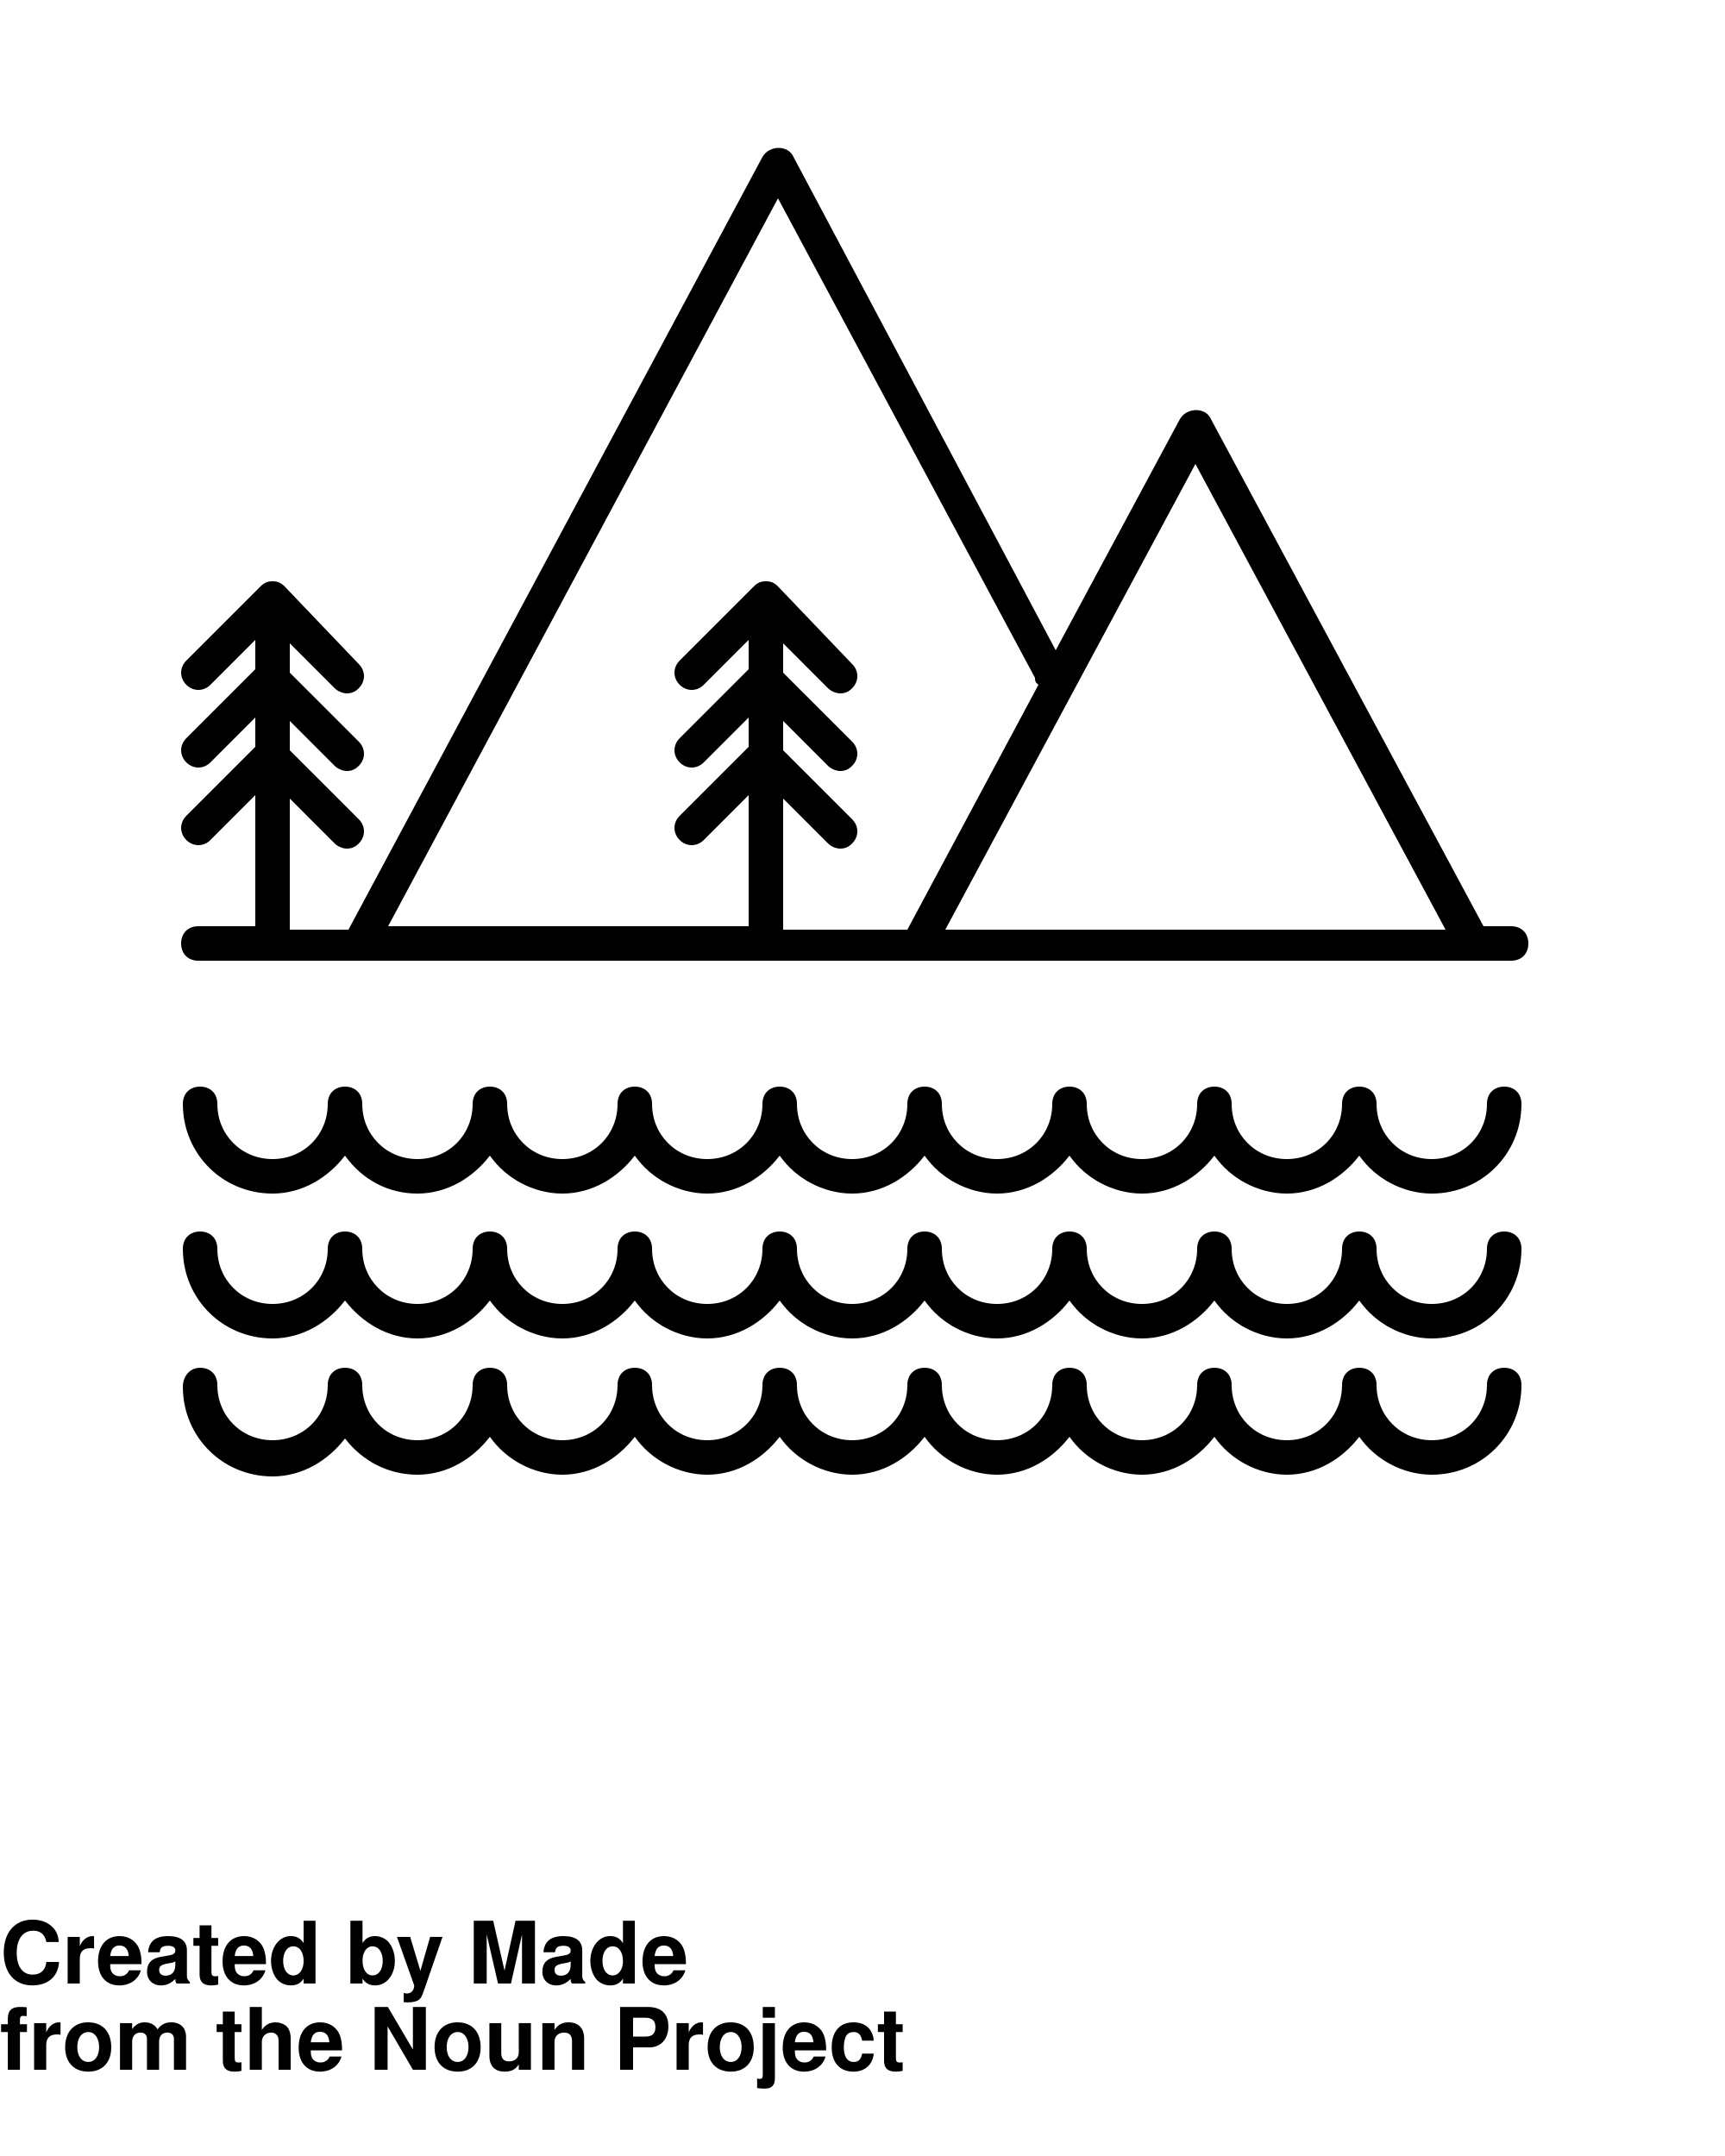
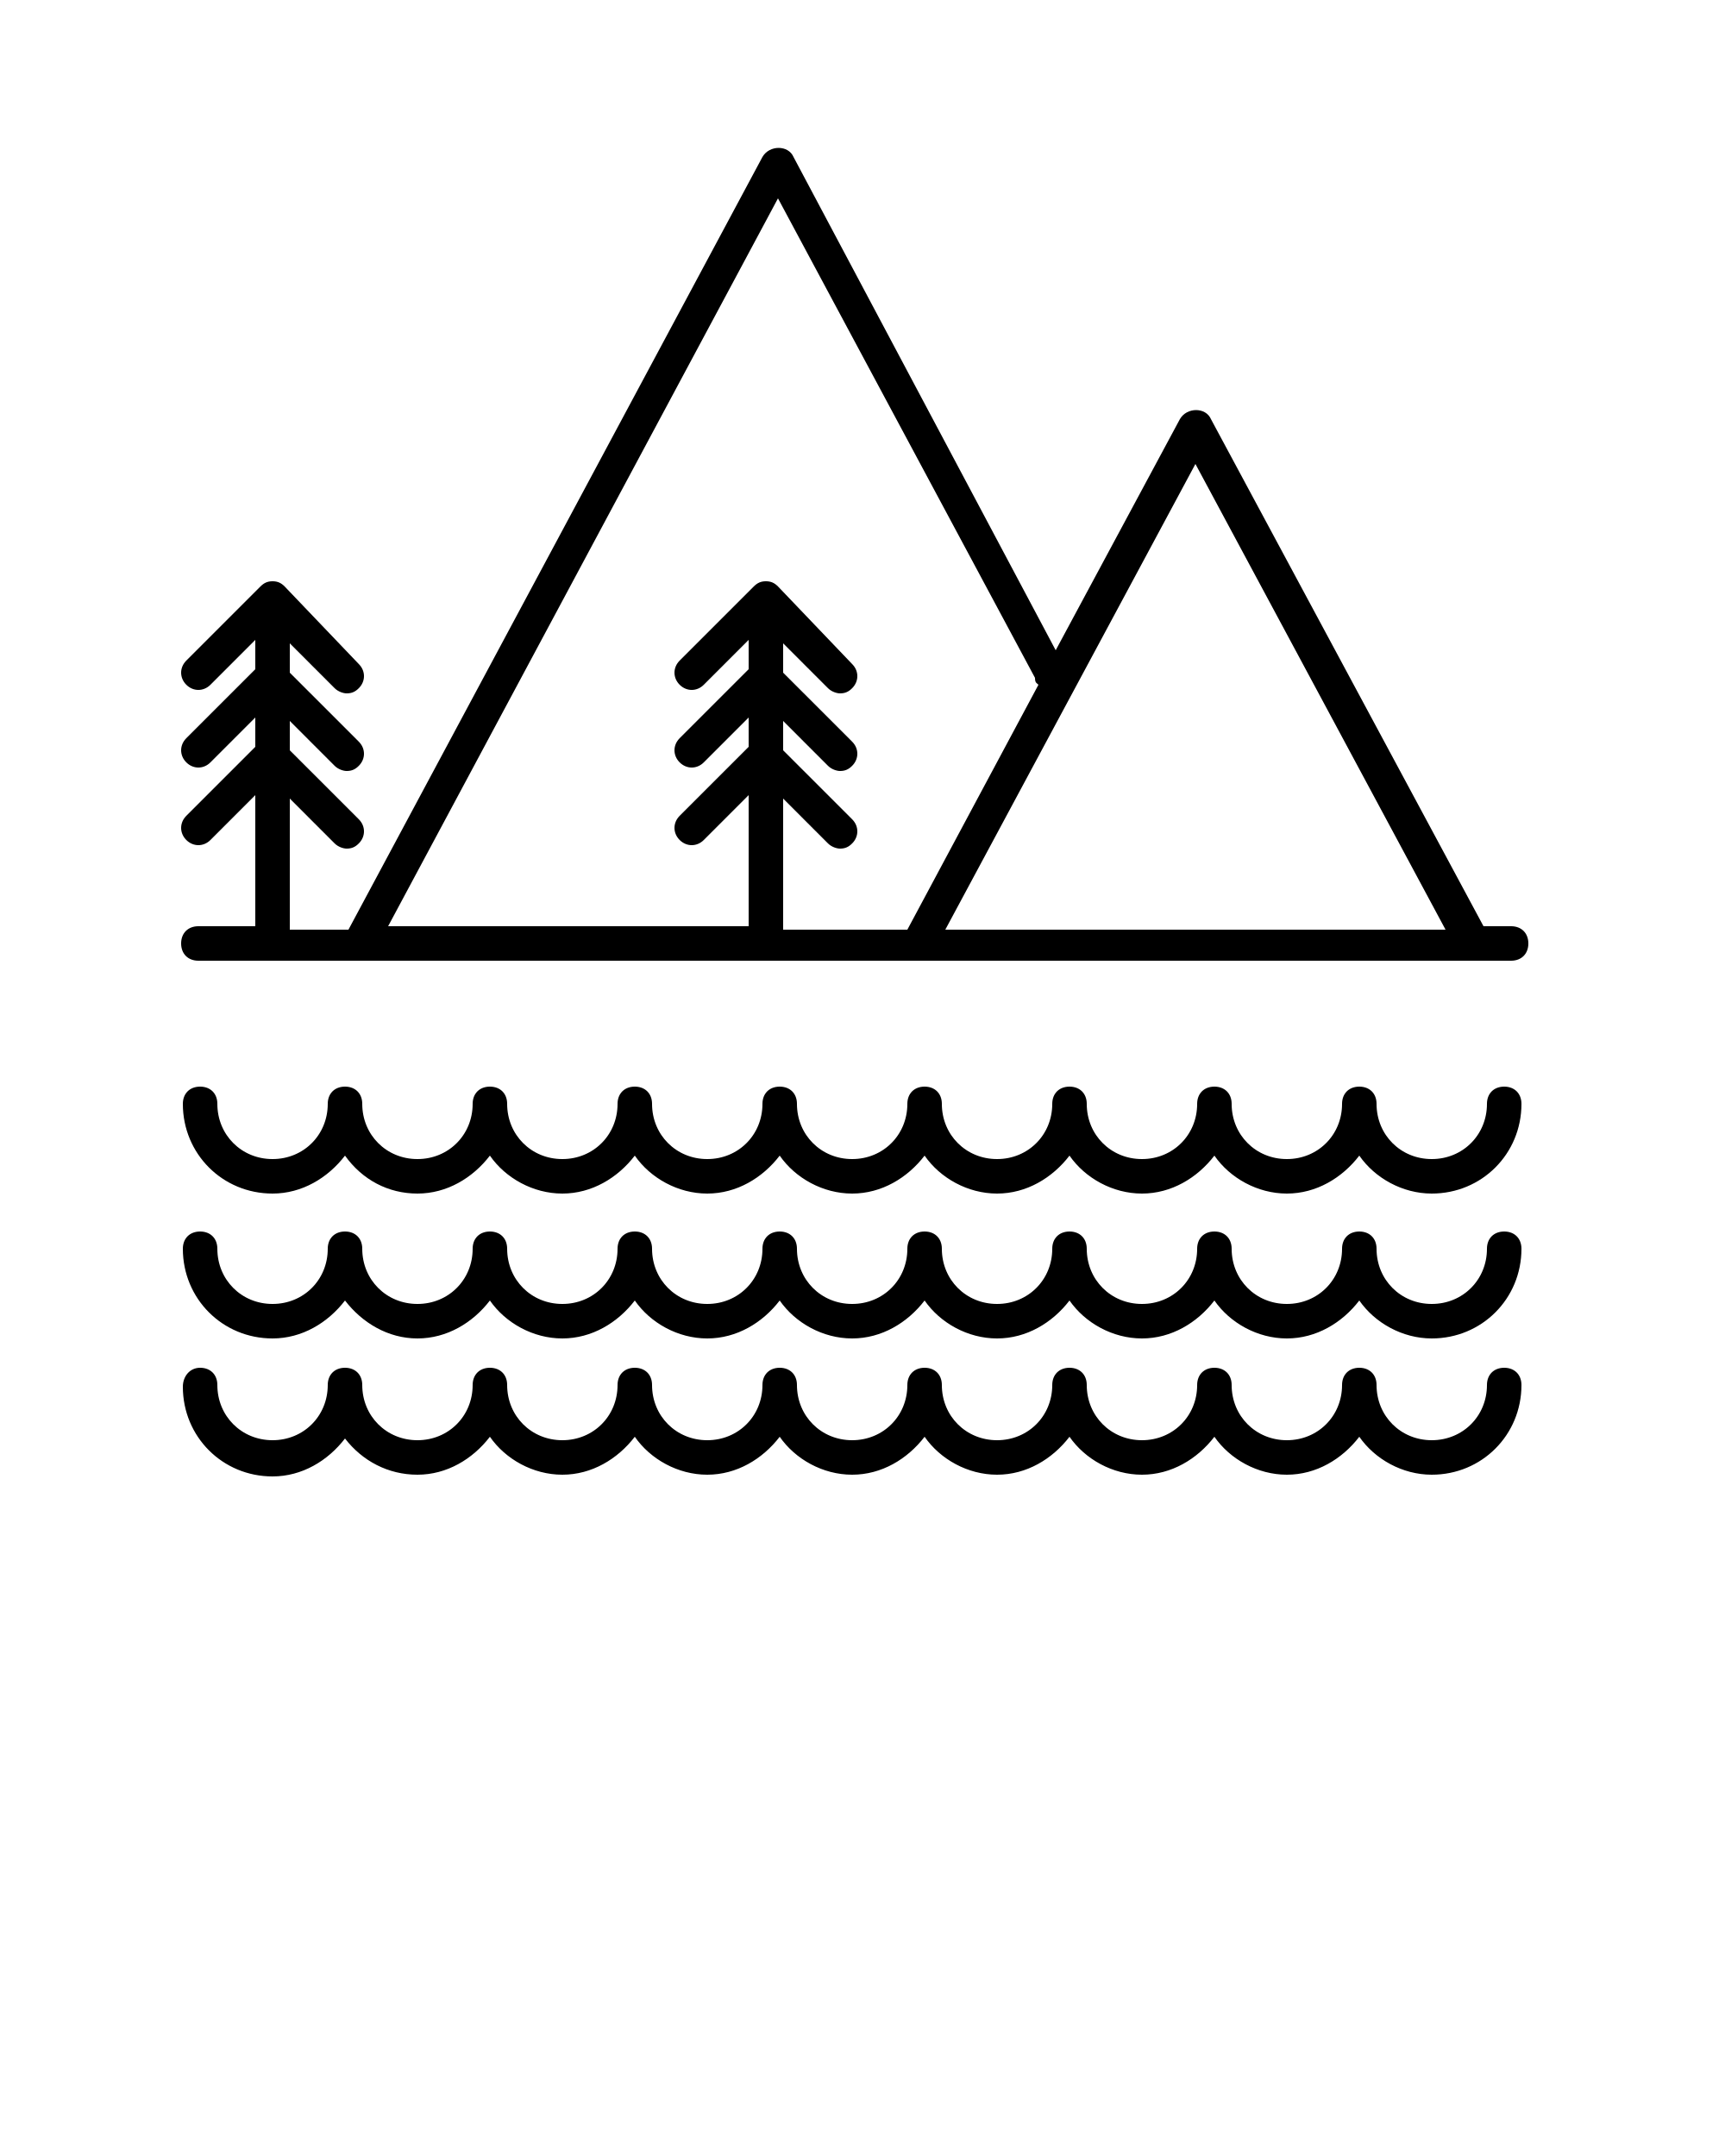
<svg xmlns="http://www.w3.org/2000/svg" version="1.1" x="0px" y="0px" viewBox="0 0 100 125" style="enable-background:new 0 0 100 100;" xml:space="preserve">
  <style type="text/css">
	.st0{fill:none;stroke:#000000;stroke-width:2;stroke-linecap:round;stroke-linejoin:round;stroke-miterlimit:10;}
	.st1{fill:none;stroke:#000000;stroke-width:2;stroke-linecap:round;stroke-linejoin:round;}
	.st2{fill:none;stroke:#000000;stroke-width:2;stroke-linecap:round;stroke-linejoin:round;stroke-dasharray:2.918,3.89;}
	.st3{fill:none;stroke:#000000;stroke-width:2;stroke-linecap:round;stroke-linejoin:round;stroke-dasharray:2.966,3.954;}
	.st4{fill:none;stroke:#000000;stroke-width:2;stroke-linecap:round;stroke-linejoin:round;stroke-dasharray:2.763,3.684;}
</style>
  <path d="M14.8,37.1v1.7l-4,4c-0.4,0.4-0.4,1,0,1.4c0.4,0.4,1,0.4,1.4,0l2.6-2.6v1.7l-4,4c-0.4,0.4-0.4,1,0,1.4c0.4,0.4,1,0.4,1.4,0  l2.6-2.6v7.6h-3.3c-0.6,0-1,0.4-1,1s0.4,1,1,1h76.1c0.6,0,1-0.4,1-1s-0.4-1-1-1h-1.6L70.2,24.3c-0.3-0.7-1.4-0.7-1.8,0l-7.2,13.4  L46,9.1c-0.3-0.7-1.4-0.7-1.8,0l-24,44.8h-3.4v-7.6l2.6,2.6c0.2,0.2,0.5,0.3,0.7,0.3c0.3,0,0.5-0.1,0.7-0.3c0.4-0.4,0.4-1,0-1.4  l-4-4v-1.7l2.6,2.6c0.2,0.2,0.5,0.3,0.7,0.3c0.3,0,0.5-0.1,0.7-0.3c0.4-0.4,0.4-1,0-1.4l-4-4v-1.7l2.6,2.6c0.2,0.2,0.5,0.3,0.7,0.3  c0.3,0,0.5-0.1,0.7-0.3c0.4-0.4,0.4-1,0-1.4L16.5,34c0,0,0,0,0,0c-0.2-0.2-0.4-0.3-0.7-0.3s-0.5,0.1-0.7,0.3l0,0l-4.3,4.3  c-0.4,0.4-0.4,1,0,1.4c0.4,0.4,1,0.4,1.4,0L14.8,37.1z M60.2,39.7l-7.6,14.2h-7.2v-7.6l2.6,2.6c0.2,0.2,0.5,0.3,0.7,0.3  c0.3,0,0.5-0.1,0.7-0.3c0.4-0.4,0.4-1,0-1.4l-4-4v-1.7l2.6,2.6c0.2,0.2,0.5,0.3,0.7,0.3c0.3,0,0.5-0.1,0.7-0.3c0.4-0.4,0.4-1,0-1.4  l-4-4v-1.7l2.6,2.6c0.2,0.2,0.5,0.3,0.7,0.3c0.3,0,0.5-0.1,0.7-0.3c0.4-0.4,0.4-1,0-1.4L45.1,34l0,0c-0.2-0.2-0.4-0.3-0.7-0.3  s-0.5,0.1-0.7,0.3c0,0,0,0,0,0l-4.3,4.3c-0.4,0.4-0.4,1,0,1.4c0.4,0.4,1,0.4,1.4,0l2.6-2.6v1.7l-4,4c-0.4,0.4-0.4,1,0,1.4  c0.4,0.4,1,0.4,1.4,0l2.6-2.6v1.7l-4,4c-0.4,0.4-0.4,1,0,1.4c0.4,0.4,1,0.4,1.4,0l2.6-2.6v7.6H22.5l22.6-42.2l14.9,27.8  C60,39.6,60.1,39.6,60.2,39.7z M83.8,53.9H54.8l14.5-27L83.8,53.9z" />
  <path d="M11.6,71.4c0.6,0,1,0.4,1,1c0,1.8,1.4,3.2,3.2,3.2s3.2-1.4,3.2-3.2c0-0.6,0.4-1,1-1s1,0.4,1,1c0,1.8,1.4,3.2,3.2,3.2  s3.2-1.4,3.2-3.2c0-0.6,0.4-1,1-1s1,0.4,1,1c0,1.8,1.4,3.2,3.2,3.2s3.2-1.4,3.2-3.2c0-0.6,0.4-1,1-1s1,0.4,1,1  c0,1.8,1.4,3.2,3.2,3.2s3.2-1.4,3.2-3.2c0-0.6,0.4-1,1-1s1,0.4,1,1c0,1.8,1.4,3.2,3.2,3.2c1.8,0,3.2-1.4,3.2-3.2c0-0.6,0.4-1,1-1  s1,0.4,1,1c0,1.8,1.4,3.2,3.2,3.2s3.2-1.4,3.2-3.2c0-0.6,0.4-1,1-1s1,0.4,1,1c0,1.8,1.4,3.2,3.2,3.2s3.2-1.4,3.2-3.2  c0-0.6,0.4-1,1-1s1,0.4,1,1c0,1.8,1.4,3.2,3.2,3.2s3.2-1.4,3.2-3.2c0-0.6,0.4-1,1-1s1,0.4,1,1c0,1.8,1.4,3.2,3.2,3.2  s3.2-1.4,3.2-3.2c0-0.6,0.4-1,1-1s1,0.4,1,1c0,2.9-2.3,5.2-5.2,5.2c-1.7,0-3.3-0.9-4.2-2.2c-1,1.3-2.5,2.2-4.2,2.2s-3.3-0.9-4.2-2.2  c-1,1.3-2.5,2.2-4.2,2.2s-3.3-0.9-4.2-2.2c-1,1.3-2.5,2.2-4.2,2.2s-3.3-0.9-4.2-2.2c-1,1.3-2.5,2.2-4.2,2.2c-1.7,0-3.3-0.9-4.2-2.2  c-1,1.3-2.5,2.2-4.2,2.2c-1.7,0-3.3-0.9-4.2-2.2c-1,1.3-2.5,2.2-4.2,2.2s-3.3-0.9-4.2-2.2c-1,1.3-2.5,2.2-4.2,2.2S21,76.7,20,75.4  c-1,1.3-2.5,2.2-4.2,2.2c-2.9,0-5.2-2.3-5.2-5.2C10.6,71.8,11,71.4,11.6,71.4z" />
  <path d="M11.6,63c0.6,0,1,0.4,1,1c0,1.8,1.4,3.2,3.2,3.2S19,65.8,19,64c0-0.6,0.4-1,1-1s1,0.4,1,1c0,1.8,1.4,3.2,3.2,3.2  s3.2-1.4,3.2-3.2c0-0.6,0.4-1,1-1s1,0.4,1,1c0,1.8,1.4,3.2,3.2,3.2s3.2-1.4,3.2-3.2c0-0.6,0.4-1,1-1s1,0.4,1,1  c0,1.8,1.4,3.2,3.2,3.2s3.2-1.4,3.2-3.2c0-0.6,0.4-1,1-1s1,0.4,1,1c0,1.8,1.4,3.2,3.2,3.2c1.8,0,3.2-1.4,3.2-3.2c0-0.6,0.4-1,1-1  s1,0.4,1,1c0,1.8,1.4,3.2,3.2,3.2s3.2-1.4,3.2-3.2c0-0.6,0.4-1,1-1s1,0.4,1,1c0,1.8,1.4,3.2,3.2,3.2s3.2-1.4,3.2-3.2  c0-0.6,0.4-1,1-1s1,0.4,1,1c0,1.8,1.4,3.2,3.2,3.2s3.2-1.4,3.2-3.2c0-0.6,0.4-1,1-1s1,0.4,1,1c0,1.8,1.4,3.2,3.2,3.2  s3.2-1.4,3.2-3.2c0-0.6,0.4-1,1-1s1,0.4,1,1c0,2.9-2.3,5.2-5.2,5.2c-1.7,0-3.3-0.9-4.2-2.2c-1,1.3-2.5,2.2-4.2,2.2s-3.3-0.9-4.2-2.2  c-1,1.3-2.5,2.2-4.2,2.2s-3.3-0.9-4.2-2.2c-1,1.3-2.5,2.2-4.2,2.2s-3.3-0.9-4.2-2.2c-1,1.3-2.5,2.2-4.2,2.2c-1.7,0-3.3-0.9-4.2-2.2  c-1,1.3-2.5,2.2-4.2,2.2c-1.7,0-3.3-0.9-4.2-2.2c-1,1.3-2.5,2.2-4.2,2.2s-3.3-0.9-4.2-2.2c-1,1.3-2.5,2.2-4.2,2.2S21,68.4,20,67  c-1,1.3-2.5,2.2-4.2,2.2c-2.9,0-5.2-2.3-5.2-5.2C10.6,63.4,11,63,11.6,63z" />
  <path d="M11.6,79.3c0.6,0,1,0.4,1,1c0,1.8,1.4,3.2,3.2,3.2s3.2-1.4,3.2-3.2c0-0.6,0.4-1,1-1s1,0.4,1,1c0,1.8,1.4,3.2,3.2,3.2  s3.2-1.4,3.2-3.2c0-0.6,0.4-1,1-1s1,0.4,1,1c0,1.8,1.4,3.2,3.2,3.2s3.2-1.4,3.2-3.2c0-0.6,0.4-1,1-1s1,0.4,1,1  c0,1.8,1.4,3.2,3.2,3.2s3.2-1.4,3.2-3.2c0-0.6,0.4-1,1-1s1,0.4,1,1c0,1.8,1.4,3.2,3.2,3.2c1.8,0,3.2-1.4,3.2-3.2c0-0.6,0.4-1,1-1  s1,0.4,1,1c0,1.8,1.4,3.2,3.2,3.2s3.2-1.4,3.2-3.2c0-0.6,0.4-1,1-1s1,0.4,1,1c0,1.8,1.4,3.2,3.2,3.2s3.2-1.4,3.2-3.2  c0-0.6,0.4-1,1-1s1,0.4,1,1c0,1.8,1.4,3.2,3.2,3.2s3.2-1.4,3.2-3.2c0-0.6,0.4-1,1-1s1,0.4,1,1c0,1.8,1.4,3.2,3.2,3.2  s3.2-1.4,3.2-3.2c0-0.6,0.4-1,1-1s1,0.4,1,1c0,2.9-2.3,5.2-5.2,5.2c-1.7,0-3.3-0.9-4.2-2.2c-1,1.3-2.5,2.2-4.2,2.2s-3.3-0.9-4.2-2.2  c-1,1.3-2.5,2.2-4.2,2.2s-3.3-0.9-4.2-2.2c-1,1.3-2.5,2.2-4.2,2.2s-3.3-0.9-4.2-2.2c-1,1.3-2.5,2.2-4.2,2.2c-1.7,0-3.3-0.9-4.2-2.2  c-1,1.3-2.5,2.2-4.2,2.2c-1.7,0-3.3-0.9-4.2-2.2c-1,1.3-2.5,2.2-4.2,2.2s-3.3-0.9-4.2-2.2c-1,1.3-2.5,2.2-4.2,2.2S21,84.7,20,83.4  c-1,1.3-2.5,2.2-4.2,2.2c-2.9,0-5.2-2.3-5.2-5.2C10.6,79.8,11,79.3,11.6,79.3z" />
-   <text x="0" y="115" fill="#000000" font-size="5px" font-weight="bold" font-family="'Helvetica Neue', Helvetica, Arial-Unicode, Arial, Sans-serif">Created by Made</text>
-   <text x="0" y="120" fill="#000000" font-size="5px" font-weight="bold" font-family="'Helvetica Neue', Helvetica, Arial-Unicode, Arial, Sans-serif">from the Noun Project</text>
</svg>
